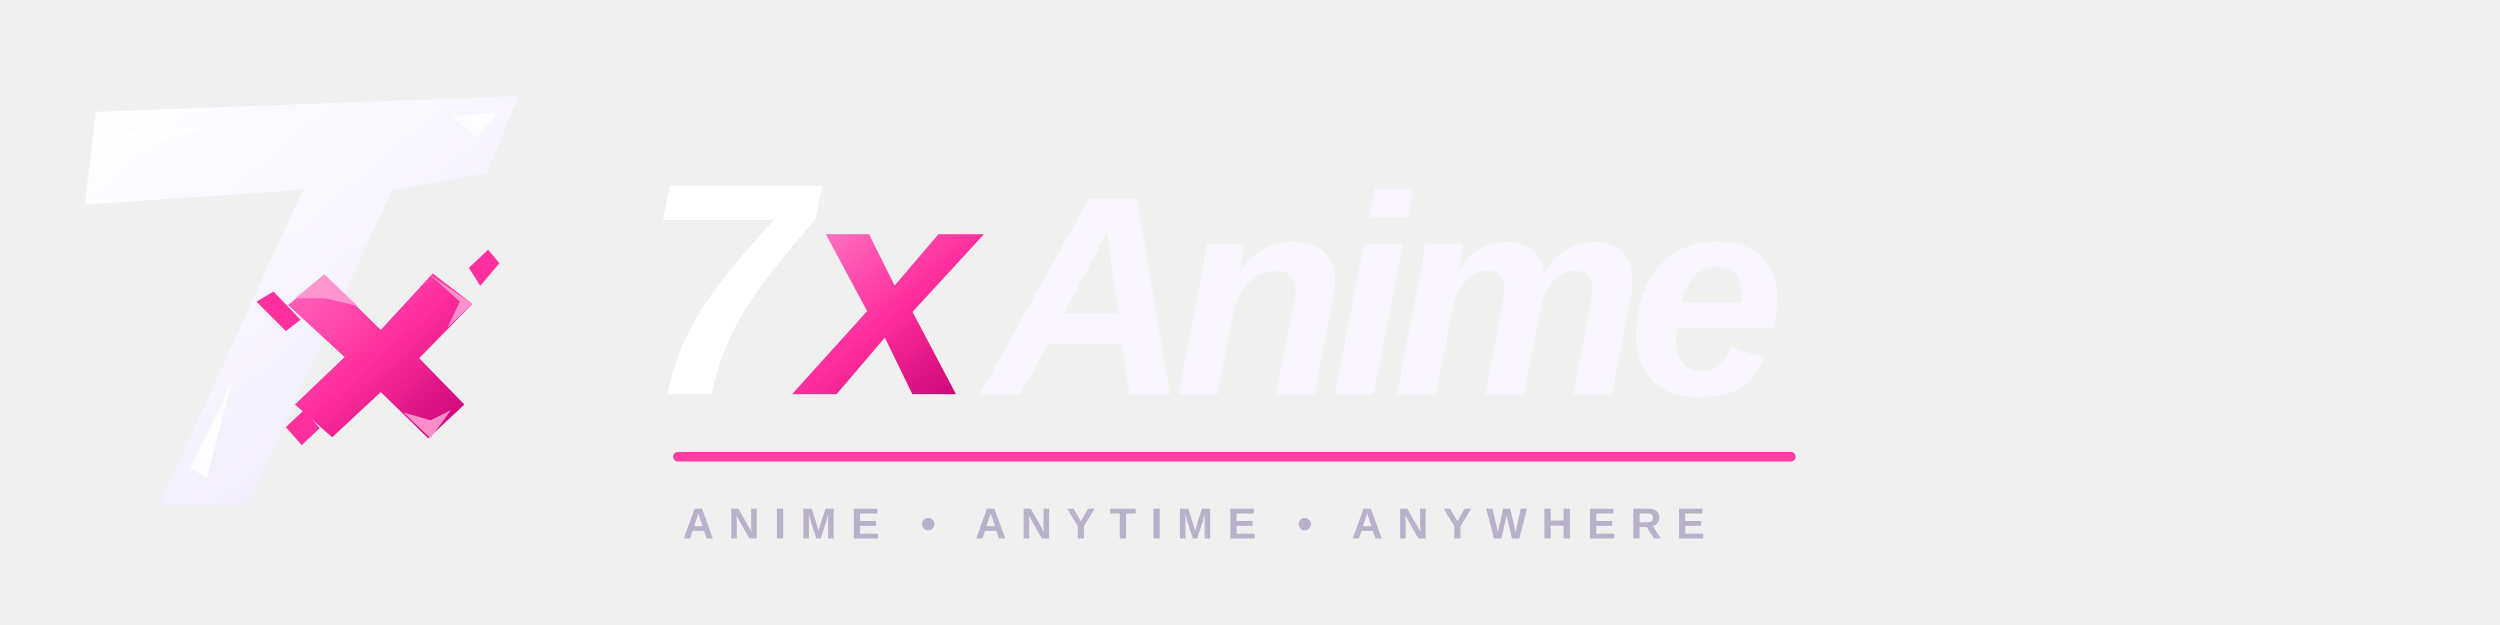
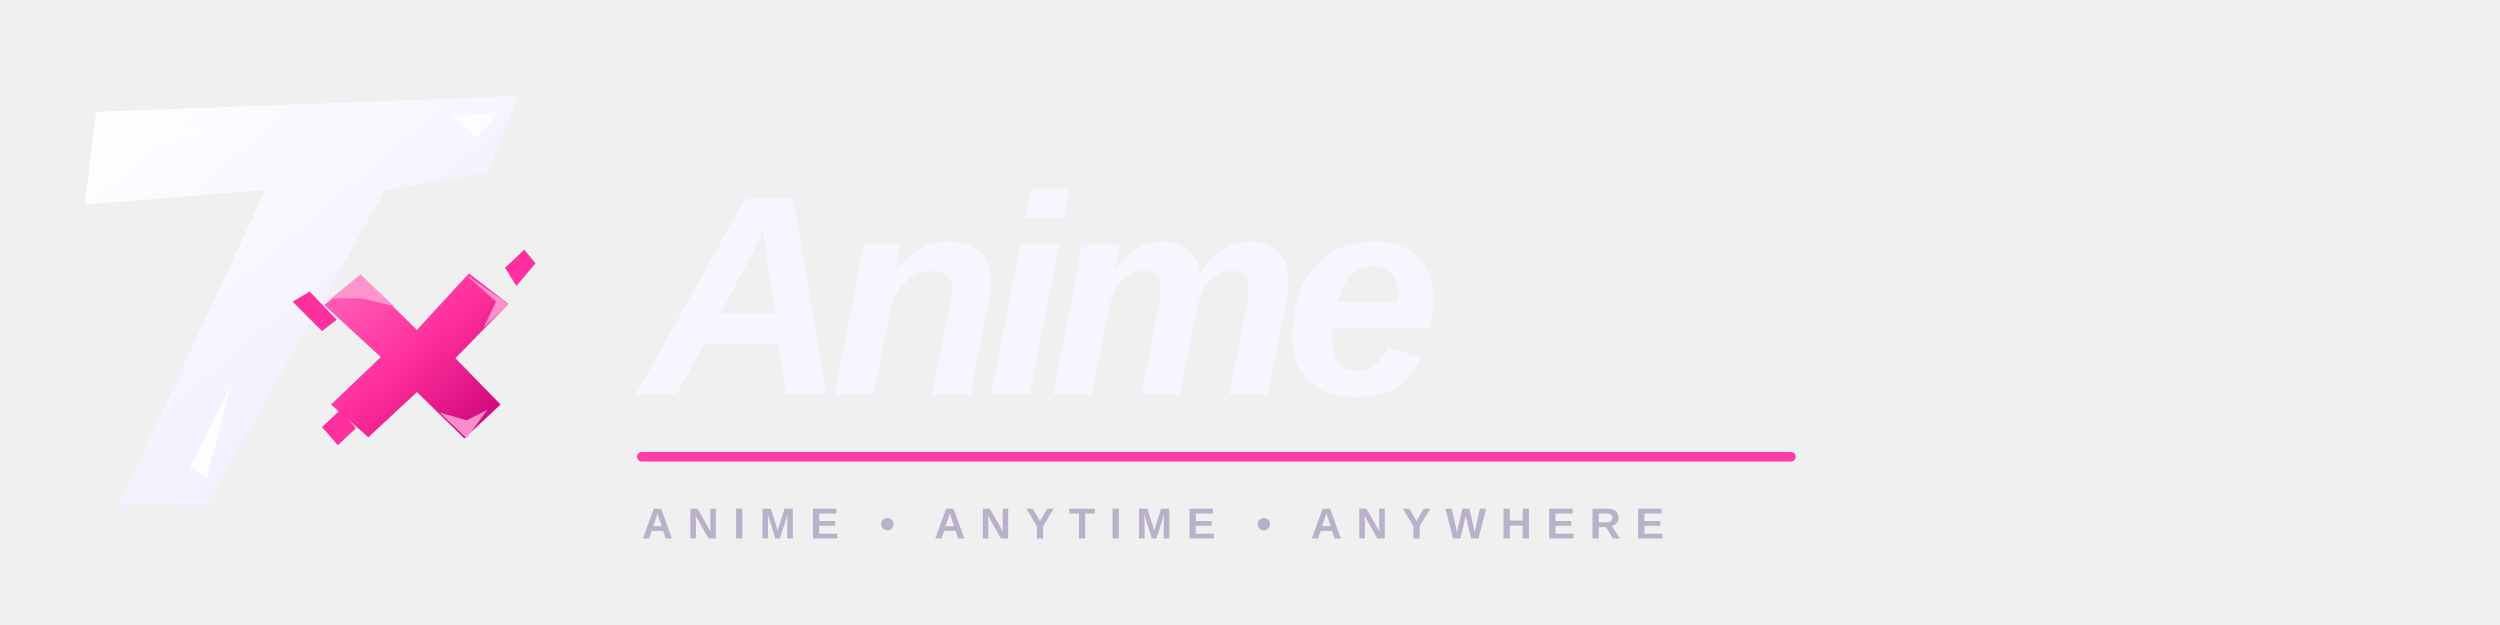
<svg xmlns="http://www.w3.org/2000/svg" viewBox="0 0 1040 260" role="img" aria-labelledby="title">
  <defs>
    <linearGradient id="wordX" x1="0" y1="0" x2="1" y2="1">
      <stop stop-color="#ff7cc7" />
      <stop offset=".5" stop-color="#ff2f9d" />
      <stop offset="1" stop-color="#c50072" />
    </linearGradient>
  </defs>
  <g transform="translate(8 8) scale(.47)">
    <defs>
      <linearGradient id="sevenFill" x1="0" y1="0" x2="0.9" y2="1">
        <stop offset="0" stop-color="#ffffff" />
        <stop offset="0.72" stop-color="#f3efff" />
        <stop offset="1" stop-color="#c4b5fd" />
      </linearGradient>
      <linearGradient id="xFill" x1="0" y1="0" x2="1" y2="1">
        <stop offset="0" stop-color="#ff69bd" />
        <stop offset="0.48" stop-color="#ff2f9d" />
        <stop offset="1" stop-color="#c50072" />
      </linearGradient>
    </defs>
-     <path d="M68 82 L442 68 L414 136 L330 151 L202 430 L124 430 L251 151 L58 164 Z" fill="url(#sevenFill)" />
+     <path d="M68 82 L442 68 L414 136 L324 151 L166 430 L88 430 L218 151 L58 164 Z" fill="url(#sevenFill)" />
    <path d="M88 99 L164 96 L109 113 Z M383 86 L424 82 L405 105 Z M151 397 L188 322 L166 406 Z" fill="#ffffff" opacity=".78" />
-     <path d="M238 253 L270 226 L320 275 L366 225 L401 252 L354 300 L394 341 L362 371 L320 330 L277 370 L244 341 L288 299 Z" fill="url(#xFill)" />
-     <path d="M244 247 L270 226 L300 254 L271 247 Z M362 225 L401 252 L379 273 L390 250 Z M364 371 L340 348 L364 355 L382 346 Z" fill="#ff9bd2" opacity=".9" />
-     <path d="M210 250 L225 241 L249 266 L236 276 Z M398 220 L415 204 L425 216 L408 236 Z M236 361 L252 346 L266 362 L250 377 Z" fill="#ff2f9d" />
+     <path d="M270 253 L302 226 L352 275 L398 225 L433 252 L386 300 L426 341 L394 371 L352 330 L309 370 L276 341 L320 299 Z" fill="url(#xFill)" />
+     <path d="M276 247 L302 226 L332 254 L303 247 Z M394 225 L433 252 L411 273 L422 250 Z M396 371 L372 348 L396 355 L414 346 Z" fill="#ff9bd2" opacity=".9" />
+     <path d="M242 250 L257 241 L281 266 L268 276 Z M430 220 L447 204 L457 216 L440 236 Z M268 361 L284 346 L298 362 L282 377 Z" fill="#ff2f9d" />
  </g>
  <g font-family="Arial, Helvetica, sans-serif" font-style="italic" font-weight="900" letter-spacing="-7">
-     <text x="267" y="164" font-size="126" fill="#ffffff">7</text>
-     <text x="335" y="164" font-size="126" fill="url(#wordX)">x</text>
-     <text x="410" y="164" font-size="118" fill="#f8f5ff">Anime</text>
+     <text x="267" y="164" font-size="118" fill="#f8f5ff">Anime</text>
  </g>
-   <path d="M282 190 H745" stroke="#ff2f9d" stroke-width="4" stroke-linecap="round" opacity=".92" />
-   <text x="284" y="224" font-family="Arial, Helvetica, sans-serif" font-size="18" font-weight="700" letter-spacing="6" fill="#b9b0ca">ANIME • ANYTIME • ANYWHERE</text>
+   <path d="M267 190 H745" stroke="#ff2f9d" stroke-width="4" stroke-linecap="round" opacity=".92" />
+   <text x="267" y="224" font-family="Arial, Helvetica, sans-serif" font-size="18" font-weight="700" letter-spacing="6" fill="#b9b0ca">ANIME • ANYTIME • ANYWHERE</text>
</svg>
